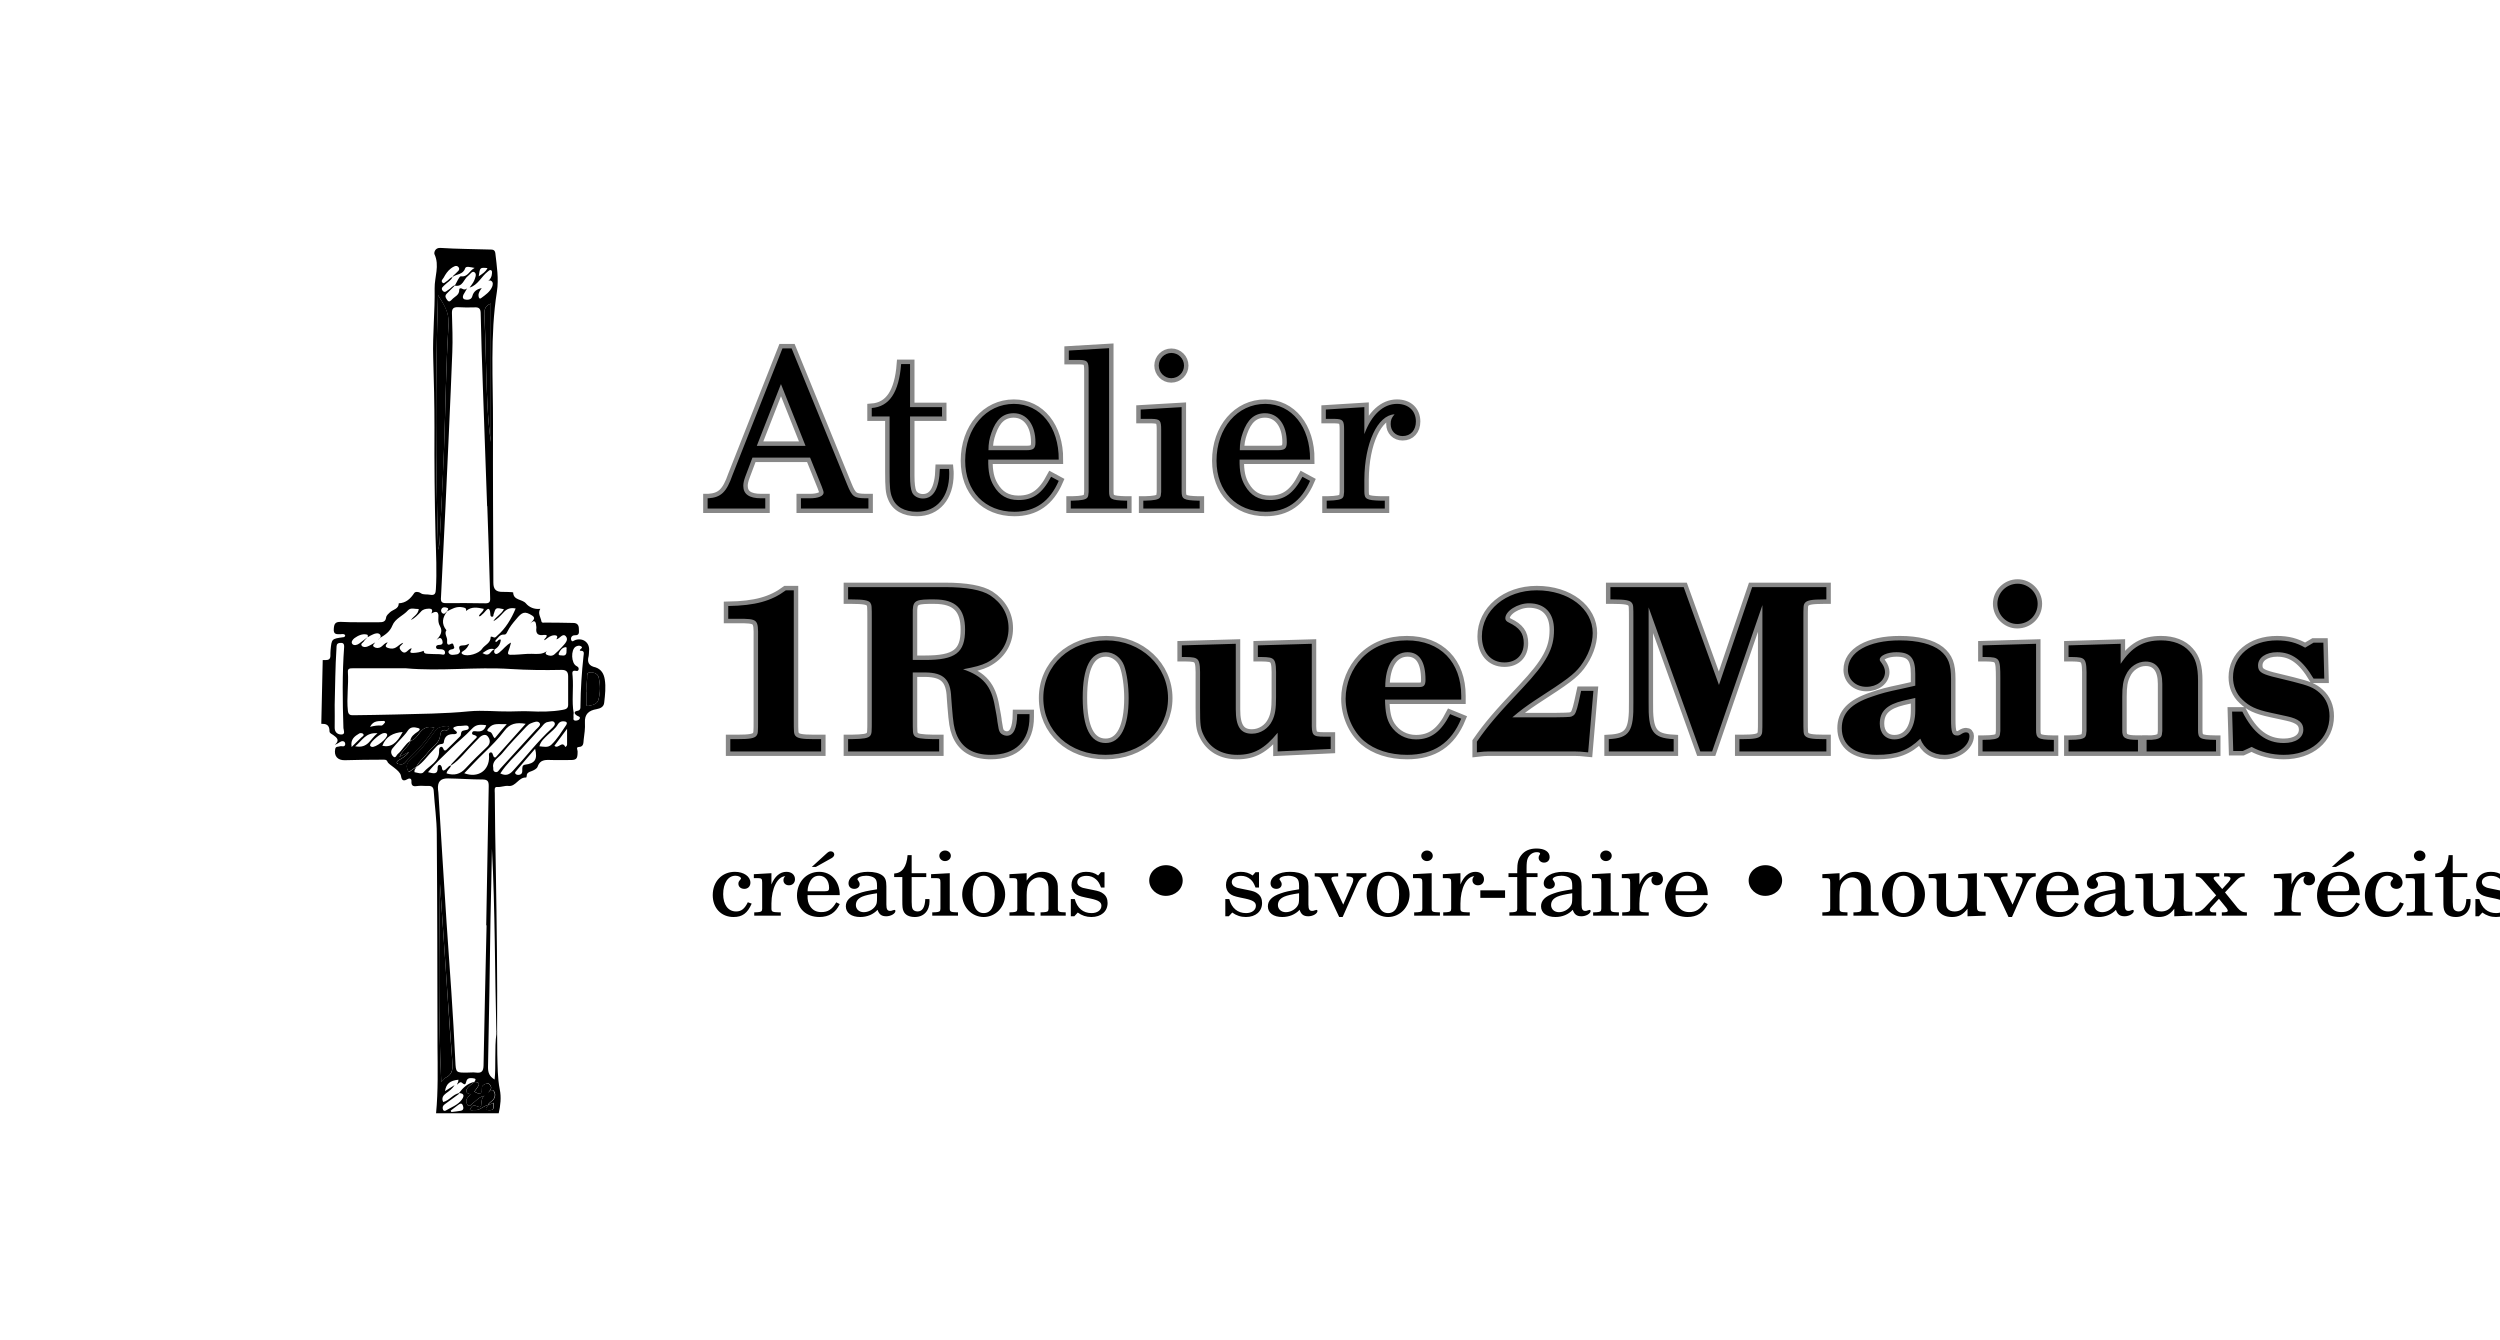
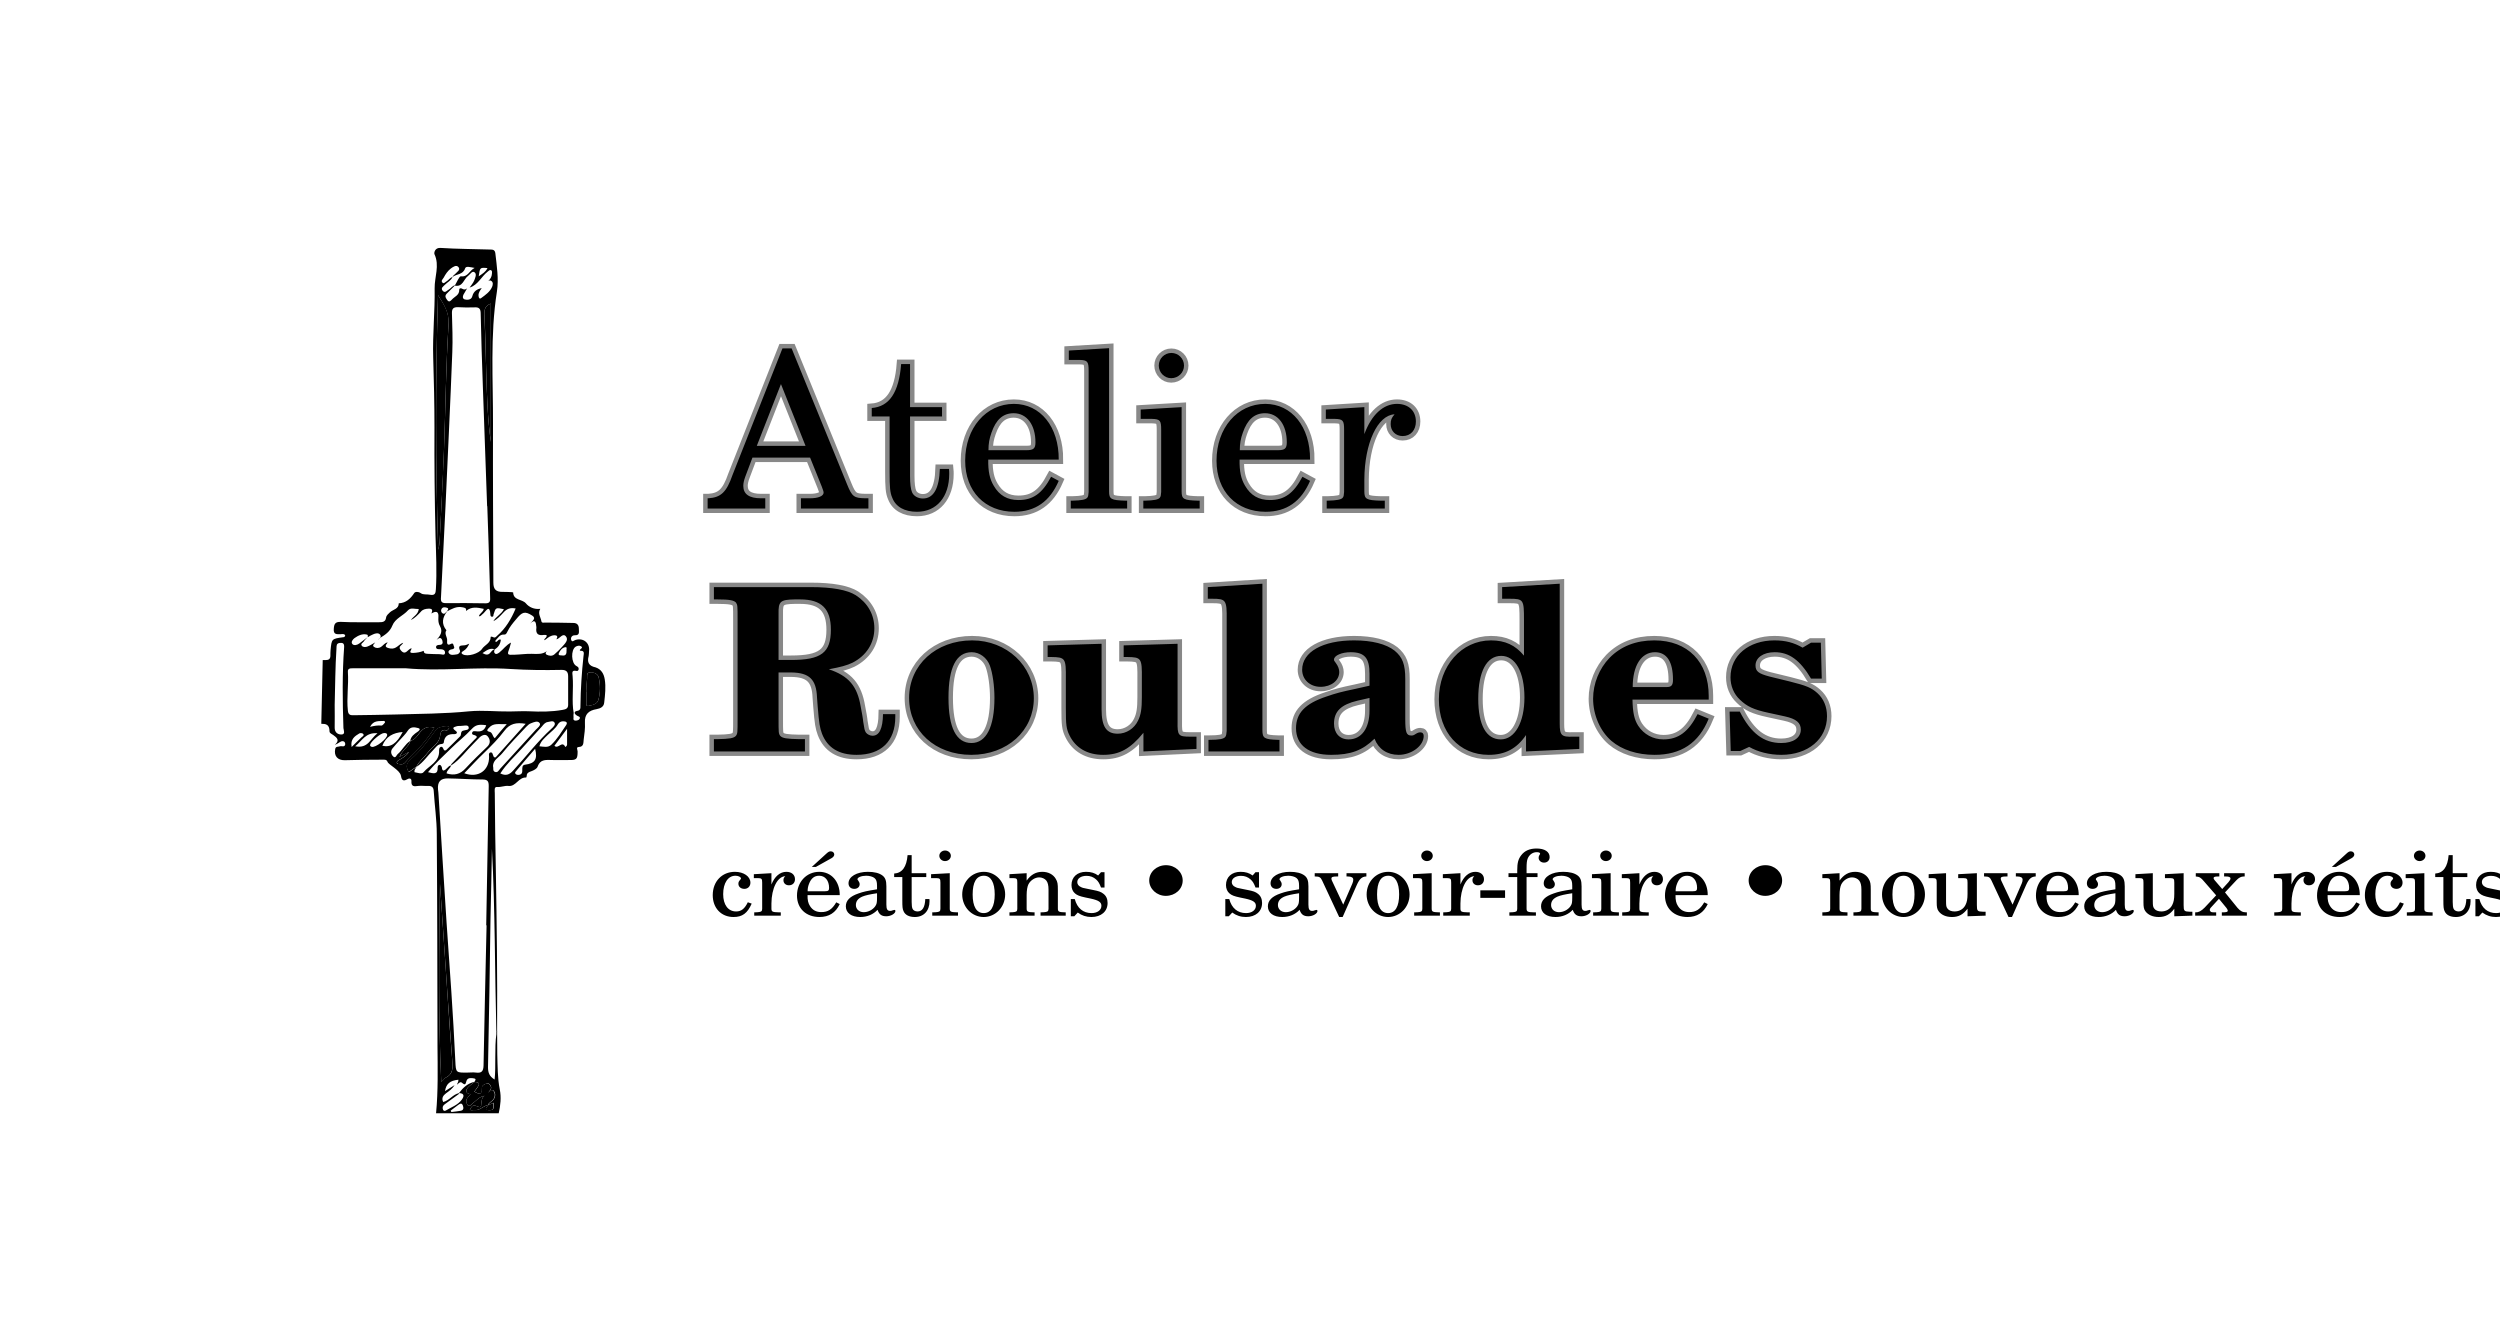
<svg xmlns="http://www.w3.org/2000/svg" version="1.1" x="0px" y="0px" viewBox="0 0 1400.6 750.6" style="enable-background:new 0 0 1400.6 750.6;" xml:space="preserve">
  <style type="text/css">
  .stroke{stroke:#888;stroke-width:5px;stroke-linecap: butt; stroke-linejoin: miter;paint-order:stroke;}
	.st0{fill:none;}
	.st1{font-family:'vision','Century','Arial','Verdana','Verdana';}
	.st2{font-size:121.89px;}
	.st3{letter-spacing:2;}
	.st4{font-family:'vision','Century','Arial','Verdana'; font-weight: bold;}
	.st5{font-size:127.503px;}
	.st6{font-size:51.024px;}
	.st7{letter-spacing:-0.9;}
	.st8{fill:none;stroke:#000000;stroke-width:0.283;stroke-linecap:round;stroke-miterlimit:2;}
</style>
  <g id="Calque_1">
    <rect x="397.4" y="199.6" class="st0" width="837.9" height="292.7" />
    <text transform="matrix(1 0 0 1 397.4117 284.8912)">
      <tspan x="0" y="0" class="st1 st2 st3 stroke">Atelier </tspan>
-       <tspan x="0" y="136.1" class="st4 st5 st3 stroke">1Roue2Mains</tspan>
+       <tspan x="0" y="136.1" class="st4 st5 st3 stroke">Roulades</tspan>
    </text>
    <rect x="397.4" y="477.3" class="st0" width="1024.6" height="80" />
    <text transform="matrix(1.0912 0 0 1 397.4114 512.9784)" class="st1 st6 st7">créations • savoir-faire • nouveaux récits</text>
  </g>
  <g id="Mode_Isolation">
    <g id="XMLID_51_">
      <g>
        <path d="M277.2,363.8c-0.4,0.8-0.6,1.7,0.1,2.3c0.8,0.7,1.6,0,2.4-0.5c2.3-1.8,3.9-4.3,6.6-5.6c-0.3,1-0.5,2-0.8,2.9     c-1.5,4-1.5,4.1,2.9,3.9c3.2-0.1,6.6-0.6,9.6-0.5c3.2,0.1,5.9,0.4,8.5-1.6c-0.7,0.6-1.3,1.5-0.2,2.1c1.4,0.7,3,0.9,4.3-0.2     c1.5-1.3,3-2.7,4.3-4.2c1.5-1.7,3.8-3.8,2.2-5.8c-1.7-2.2-3.4,1-5.1,1.5c-0.1,0-0.2,0-0.3,0.1c0.8-1.4,0.8-2.3-1.2-2.3     c-1.9,0.1-3.3,1.1-4.7,2.3c-0.2,0.2-0.6,0.3-0.9,0.5c0-1.2,1.7-1.4,1.3-2.9c-0.4,0-0.9-0.2-1.4-0.1c-3.1,0.5-4.8-0.4-4.3-4     c0-0.3,0-0.7-0.1-1.1c-0.2-3-1.3-3.3-3.4-1.2c1-1.4,3.7-2.9,1.2-4.5c-4.2-2.7-5.7-2.1-9.1,2.1c-1.8,2.1-3.6,4.3-4.8,6.8     c-0.4,0.8-0.8,1.8-1.8,1.7c-2.6-0.2-3.4,1.9-4.8,3.2c-0.2,0.1-0.1,0.6-0.1,0.9c1.3,0.2,1.4-1.8,3-1.2     C280.3,360.9,279.2,362.6,277.2,363.8z M277.2,363.8c-2.8-1-4.6,0.6-6.9,2.1c1.8,1,3.1,1.2,4.2,0     C275.3,365.1,275.9,363.9,277.2,363.8z M265.8,606.2c-1.2,1-2.6,1.9-3.6,3c-1.7,1.9-1.1,3.4,1.4,3.8c-0.7,0.9-1.6,1.7-2.1,2.7     c-0.6,1.2-0.1,2.7,0.6,3.5c0.9,1,1.8-0.3,2.5-0.9c2.2-1.6,3.9-3.9,6.8-4.4c-1.6,1.2-1.6,3-1.8,4.8c0,0.8-0.1,2-1.5,1.4     c-3-1.2-3-1.2-4.9,1.4c0.7,0.9,1.6,0.3,2.5,0.4c3.1,0.4,4.9-2.2,7.6-2.8c0,0,0,0,0,0.1c0,0,0,0,0.1,0c0,0.9-1.6,1.3-0.9,2.1     c0.7,1,2.3,0.8,3.2,0.4c1.4-0.7,0.9-2.3,0.9-3.9c-1.2,0.5-2.2,1-3.1,1.4c0,0,0,0,0-0.1h0c0.6-1.4,2.1-2,3-3.1     c1.2-1.6,1.2-3.6,0.1-4.9c-1-1.2-2.1,0.5-3,1.1c0.8-1.2,2.2-2.2,1.3-3.9c-0.4-0.8-1.1-1.6-2.1-1.3c-1.4,0.4-2.9,1.1-2.8,2.7     c0.1,4.4-2,3-4.2,1.9c0.6-0.8,1.1-1.6,1.7-2.4C269.1,607,268.2,606.1,265.8,606.2z M254.9,159.8c1.1-1.8,2.4-5.1,3.3-5     c4,0.5,4.6-3.1,7.7-4.7c-2.4-0.4-4.8-1.2-5.3,0.2c-1.2,3.7-4.9,3.1-7.1,4.9h0c0.2-0.8,1.1-1.2,1.6-1.8c0.9-1.1,3-2.1,1.8-3.7     c-1.2-1.5-2.9-0.3-4.3,0.7c-1.8,1.4-3,3.2-4,5.1c-0.5,0.9-1.6,1.7-0.9,2.6c0.8,1.3,1.7-0.1,2.5-0.5c1.1-0.6,1.8-2,3.3-2.4     c0,0,0,0,0,0.1h0c-0.9,1.9-2.8,2.8-4.2,4.2c-0.9,1-2.6,1.8-1.3,3.4c1.4,1.6,2.5-0.3,3.6-0.8C252.7,161.4,253.5,160.1,254.9,159.8     z M265.8,606.1L265.8,606.1c0.4-0.7,1.2-1.6-0.1-1.9c-1.5-0.3-3.6-0.6-4.3,1.2c-0.6,1.5-0.4,3.1-2.6,1.2c-1-0.9-2,0.5-2.8,1.1     c0.2-0.9,1-1.7,0.8-2.8c-4.7,0.5-6.8,2.2-7.5,6.4c1.9-1.2,3.6-2.3,5.4-3.4c-1.2,2-3,3.3-4.8,4.6c-1.6,1.2-2.7,2.7-1.6,4.9     c3.5-0.9,5.4-4.3,8.9-5l0,0c0,0,0,0,0.1,0c-0.1,0.6-0.7,0.8-1.2,1.2c-2.3,1.7-4.7,3.4-7,5.1c-1,0.7-1.4,1.8-0.9,3     c0.3,0.7,0.9,0.8,1.5,0.5c3.1-1.9,6.8-3.1,9-6.1c1.2-1.6,1.8-3.6-1.5-3.7c0,0,0,0,0-0.1h0C259.4,609.4,262,606.9,265.8,606.1z      M254.8,160c-1.5,1.5-3.1,3.1-4.6,4.6c-1.3,1.4-0.3,2.6,0.5,3.7c1,1.2,1.8,0.2,2.5-0.5c1.5-1.7,4.2-2.4,4.1-5.5     c0-0.9,0.9-1,1.7-0.5c1,0.6,1.9,0.5,2.7-0.3c-0.4,0.8-0.8,1.5-1.3,2.3c-0.9,1.3-1.8,3.2-0.2,3.9c0.9,0.3,3.8,0.7,4.4-1.7     c0.7-2.9,2.8-4.1,5.3-4.6c-0.9,1.3-2,2.6-1.8,4.4c0.1,1,0.5,2,1.6,1.1c2.3-1.7,4.8-3.4,6-6.2c0.4-1,0.7-2.4-0.3-3.2     c-0.7-0.6-1.3-0.4-1.9,0c1.2-1.1,2-2.4,2.1-4.1c0-0.7,0.3-1.6-0.5-2c-0.8-0.4-1.3,0.4-1.9,0.8c-3.6,2.8-5.4,7.5-10.1,8.9     c0.8-1.2,1.9-2.4,2.5-3.8c0.6-1.5,1.7-3.8,0.2-4.8c-1.3-0.9-2.4,1.2-3.6,2.1C259.8,156.3,259.3,161,254.8,160z M229.9,415     c-0.9,3.4-4.5,5.1-6.1,9c2.1-1.1,3.7-1.9,5.2-2.7c-1.5,2.3-3.6,3.4-5.7,4.6c-0.5,0.3-1.1,0.7-1,1.5c0.2,0.8,1,0.5,1.6,0.7     c2.4,0.6,3.4-1.4,4.6-2.7c5.5-5.3,10.7-11,14.8-17.7c-4.1-1.3-6.6,0.6-8.7,3.4C233.4,412.8,232.2,414.5,229.9,415z M229.8,415.1     c0.4-2.5,2.2-3.8,4.1-5.1c0.6-0.4,2.2-1.6,0.4-2.1c-1.9-0.5-4.2-1-5.8,1.4c-1.2,1.9-2.9,3.5-4.4,5.2c-1.4,1.6-3,3.2-4.3,4.9     c-1.2,1.6-0.6,3.5,0.6,4.5c1.3,1.1,1.7-0.9,2.5-1.5C225.5,420.2,226.9,416.9,229.8,415.1z M338.8,380.6c0.7,4.3,0.2,8.6-0.3,13     c-0.2,2.4-2.1,3.3-4.3,3.7c-4.2,0.7-6.8,2.7-6.5,7.6c0.2,3.2-0.3,6.4-0.7,9.5c-0.2,1.8,0.1,4-2.8,4.1c-1.6,0.1-0.6,1.6-0.6,2.5     c0,4.4-0.6,4.9-5.1,4.8c-2.9,0-5.9,0.1-8.8,0c-3.4,0-6.9-0.8-8.5,3.7c-0.4,1.2-2.2,2.1-3.6,2.6c-1.2,0.4-2.5,0.9-2.5,2.5     c0,0.3-0.2,1-0.3,1c-4.3-0.3-5.8,5.3-10,4.7c-2.2-0.2-4.1,0.8-6.3,0.6c-1.8-0.2-1.3,2.1-1.3,3.4c0.1,14.6,0.3,29.3,0.6,43.9     c0.5,29.7,0.9,59.3,0.7,89c-0.1,0.6-0.3,1.3-0.4,2c-0.9-34.6-0.7-69.2-2.5-103.7c-0.2,13.1-0.5,26.1-0.8,39.2     c-0.4,27.8-0.8,55.5-1.4,83.2c0,3,0.7,5.1,3.7,6.9c0.8-6.8-0.1-18.2,1-25.5c0.3-0.7,0.4-1.4,0.4-2.1c0,2.5,0.1,11,0.1,13.5     c0.2,6.6,0.1,13.2,1.4,19.7c0.9,4.3,0.4,8.9-0.6,13.3l-35.1,0c1.2-12.6,0.9-25.2,0.8-37.7c-0.1-39.6-0.1-79.2-0.4-118.7     c0-8-1.2-16-1.7-24c-0.1-2.3-1.1-3.1-3.3-3c-1.8,0.1-3.6-0.2-5.3,0c-2.3,0.3-4.1,0.6-3.9-2.7c0.1-1.8-1.5-1.6-2.4-1     c-2.7,1.6-3.2-0.3-3.5-2.1c-0.7-3.2-6.9-6-7.5-7.7c-0.5-1.4-1.8-1.2-2.9-1.2c-7,0-14,0.1-21,0.3c-4.1,0.1-6.2-2.4-5.4-6.3     c0.3-1.6,1.7-1.1,2.7-1.5c1-0.3,2.5,0.7,2.9-1c0.1-0.5-0.2-1.4-0.6-1.6c-1.2-0.7-2.1,0.1-3.1,0.7c-0.5,0.3-1.1,0.7-2.1,1.1     c3-2.7,1-4.1-0.9-5.5c-0.8-0.6-2.1-1-2.1-2.1c0-3.9-2.1-4.2-4.6-4.2l0.8-35.7c0.5,0,1.1,0,1.7,0c1.8,0,2.6-0.7,2.6-2.5     c0-1,0-2,0.1-3.1c0.6-6.3,0.6-6.3,7-7.2c0.5,0,1-0.1,1.2-1c-0.4-1-1.5-0.8-2.5-0.7c-2.1,0-4.2,0.4-3.9-3c0.2-2.7,0.7-4,4-3.9     c7.1,0.4,14.2,0.1,21.4,0.2c2,0,3.6-0.2,3.9-2.6c0.2-1.3,1.3-2.1,2.2-3c1.8-1.6,4.9-1.8,4.9-5c4.1-0.2,6.6-2.6,8.7-5.8     c0.6-0.8,2.3-0.8,3.6,0.1c1.5,1.1,3.5,0.5,5.2,0.9c2.7,0.5,3.2-0.7,3.3-3.1c0.6-9.9,0.1-19.8-0.2-29.7     c-0.5-20.4-0.7-40.7-0.6-61.1c0-13-0.3-25.9-0.7-38.9c-0.4-13,1-25.9,0.8-38.9c-0.1-6.3,2.9-12.7-0.1-19.1     c-0.3-0.6,0.1-3.8,3.5-3.5c9.1,0.6,18.3,0.6,27.5,0.9c1.5,0,2.8,0,3.1,2c0.8,7.1,2,14.4,0.9,21.5c-3.9,24.7-2.1,49.7-2.2,74.5     c-0.1,29.5,0.1,59.1,0.2,88.6c0,3.9,1.6,5.2,5.1,5.2c1.4,0,2.8,0,4.2,0.1c0.6,0,1.8,0.1,1.8,0.2c0.1,4.5,5,3.7,7.1,6.1     c1.8,2.2,4.7,3.5,8.1,3.1c-1.6,2.5,0.2,4.6,0.6,6.9c0.2,1.3,1.6,0.7,2.6,0.8c5.1,0,10.1,0.1,15.2,0.2c2.2,0,3.2,1.1,3.2,3.3     c0,1.8,0.6,3.7-2.3,3.6c-1.6,0-2.4,1.3-2,2.6c0.5,1.6,1.6,0.2,2.5,0c4.4-1.3,8.1,1.8,7.5,6.3c-0.1,0.9,0,1.8-0.2,2.7     c-1,3.6,0.1,5.6,3.9,6.4C336.9,375,338.3,377.5,338.8,380.6z M335.2,392.2c1.2-4.2,1.2-8.5,0.2-12.7c-0.5-2.2-2.9-2.9-4.9-2.8     c-2.3,0.2-1.4,2.4-1.6,3.7c-0.3,2.4-0.3,4.8-0.5,7.2c0,0,0,0,0.1,0c0,2,0,4.1,0,6.1c0,0.8-0.2,2.1,1.1,1.8     C331.8,395,334.5,394.6,335.2,392.2z M326.9,367.6c0.1-1.2,0.8-3.1-1.6-3c-0.5,0-0.6-0.4-0.3-0.7c0.6-0.6,1.8-1.1,0.4-1.9     c-0.9-0.5-2-0.2-2.9,0.3c-2.8,1.8-2.5,9.3,0.4,10.8c0.7,0.4,1.4,0.8,1.3,1.7c0,0.6-0.5,1.3-1.2,1.1c-3-0.7-2.3,1.3-2.2,2.9     c0.6,7.1-0.6,14.2,0.6,20.6c-0.1,1.1-0.2,1.5-0.1,1.9c0.2,0.8-0.6,2.2,0.9,2.4c0.8,0.1,2-0.2,2.4-0.8c0.9-1.4-0.6-1.5-1.4-2     c-1.3-0.8-2-2.2,0-2.6c2.1-0.3,2-1.5,2-2.9C325.3,386.1,325.9,376.8,326.9,367.6z M318.3,394.9c0-5.3,0-10.7,0-16     c0-2.7-1.2-3.7-4-3.6c-9.4,0.2-18.7,0.1-28.2-0.5c-19.5-1.3-39.1,1.4-58.7-0.4c-9.8,0-19.6,0-29.4,0c-1.7,0-3.3-0.1-3.1,2.1     c0.5,7.3-0.8,14.5,0,21.7c0.2,2.1,1.3,2.6,3,2.5c7.8-0.1,15.5-0.2,23.2-0.4c13.9-0.4,27.9-0.4,41.8-1.8     c7.6-0.7,15.2,0.2,22.7,0.1c3.7,0,7.3-0.3,11-0.1c6.2,0.3,12.5,0.3,18.6-0.8C316.9,397.4,318.3,397,318.3,394.9z M317.7,417.2     c0-2.7,0-5.4,0-8.9c-2.6,3.5-4.8,6.4-7.1,9.5c2.1,2.2,4.3-3.2,6.1,0.7C316.8,418.5,317.7,417.9,317.7,417.2z M317.2,406.2     c0.9-1.5,0-2-1.4-2.1c-1.4-0.1-2.5,0.5-3.2,1.6c-1.4,2.5-3.7,4.1-5.7,6c-1.8,1.8-4,3.5-4.7,6.4c2.4,0.2,4.7,0.9,6.6-0.8     C312.2,414.1,314.6,410,317.2,406.2z M314.8,367.2c2.1,0.4,2.7-0.8,2.6-2.8c-0.2-0.5,0.6-2.1-0.8-1.8c-1.7,0.3-2.8,1.8-3.5,3.3     C312.5,367.4,314.1,367.1,314.8,367.2z M309.1,408.1c0.9-0.8,2.2-2.1,1.6-3.2c-0.7-1.4-2.5-0.6-3.8-0.4c-1.5,0.2-2.4,1.4-3.3,2.5     c-3.7,4.2-7.6,8.2-11.3,12.4c-4.1,4.5-8.6,8.6-12,13.9c3,1.5,5,0.8,7.1-1.5C294.8,423.8,301.2,415.3,309.1,408.1z M300.2,408.8     c1-1,2.9-2.4,2.2-3.6c-1.1-1.7-3.3-0.6-4.9,0c-1,0.3-1.9,1.2-2.7,2c-4.6,4.9-9.3,9.7-13.5,14.9c-1.8,2.2-5,3.7-5.1,7     c0.4,1.3-0.3,2.7,1,3.3c1.6,0.7,2.2-0.8,3-1.7C286.9,423.4,293.6,416.1,300.2,408.8z M294.2,428.4c5.4-0.7,7.1-2.9,5.6-8.9     c-3.8,4.4-7.2,8.3-10.5,12.3c-0.3,0.4-1,0.9-0.6,1.6c0.4,0.6,1.2,0.8,2,0.7c1.6-0.2,2-1.2,1.9-2.7     C292.6,430.1,292.5,428.6,294.2,428.4z M294.5,405.5c-5.3-0.9-8.9-0.1-11.9,3.9c-3.3,4.4-7.3,8.4-11.3,12.3     c-3.9,3.7-7.4,7.6-11.2,11.5c7.7,2.9,14-1.5,13.9-9.2c0-0.8-0.4-2,0.6-2.4c1.4-0.4,1.4,1.1,1.8,1.9c0.2,0.4,0.2,1,1.3,0.8     C283,418.3,288.6,412.1,294.5,405.5z M288.9,340.9c-3-0.6-5,0.2-6.8,2.2c-1.7,1.8-3.4,3.8-5.7,4.9c1.5-2.6,4.5-3.9,5.9-6.7     c-4.6-1-4.6-1-5.8,3c-0.1,0.5,0,1.1-0.6,1.2c-0.6,0.1-1-0.2-1.1-0.7c-0.4-7.2-2.8-1.8-4.5-0.7c-0.6,0.4-1,1.4-2,1.1     c0.5-1.7,2.5-2.3,2.7-4.1c-3.6-0.8-6.9-1.4-9.9,1.2c0.3-1.9-0.9-1.8-2.2-2.1c-3.2-0.6-5.7,0.9-8.4,2.3c0,0,0,0,0-0.1     c0.3-0.7,1.2-1.5-0.1-1.9c-0.9-0.3-2.3-0.6-3,0.6c-0.5,0.8-0.3,1.9,0.4,2.4c1.3,1,1.9-0.5,2.7-1.1c0,0,0,0,0,0.1s0,0,0,0     c-2.6,3.4-3.4,6.9-0.4,10.6c-1.4,2,0.6,3.8,0.4,5.8c-0.1,1.4-0.1,3.1,2.2,1.8c1.4-0.7,1.3,0.9,1.6,1.4c0.6,1.1-0.3,1.6-1.3,1.7     c-1.4,0.2-2.3,1.3-1.4,2.3c1,1.2,2.8,0.7,4.3,0.5c1.2-0.1,2.1-1.4,1.8-2.1c-1.5-3.4,1-2.7,2.7-3c0.9-0.1,1.7-0.6,2.5-0.9     c-0.7,1.6-1.6,3.1-3.3,4.1c-0.7,0.4-1.7,1.1-0.3,1.9c2.7,1.5,9.1-0.5,10.7-3c1.5-2.3,4.9-3.2,4.9-6.7c0-0.4,0.9-0.2,1.3,0     c1.1,0.7,1.7-0.1,2.3-0.7C283.3,352.1,286.4,346.8,288.9,340.9z M283.9,405.7c-4.1,0.2-7.4-0.9-9.9,2c-0.6,0.6-1.9,1.8,0,2.2     c2.1,0.4,1.7,2.5,3.2,3.7C279.2,411.1,281.2,408.8,283.9,405.7z M275,247.6l0-77.5c-3.1,1.1-3.7,3.1-3.6,6     c0.4,10.5,0.7,21.1,1,31.6C272.8,221.1,273.1,234.4,275,247.6z M272,338c2,0,2.7-0.7,2.6-2.7c-0.1-2.7-0.1-5.5-0.2-8.3     c-0.4-14.5-0.9-29-1.4-43.4c0,0,0,0-0.1,0c-0.8-22.5-1.6-45-2.4-67.5c-0.5-13.5-0.9-26.9-1.2-40.4c0-2.6-0.8-3.7-3.5-3.5     c-3,0.1-6.1,0.1-9.1-0.1c-2.7-0.1-3.6,0.8-3.5,3.5c0.2,7.3,0.5,14.5,0.2,21.7c-1.1,28.7-2.5,57.4-3.8,86.2     c-0.8,16.8-1.7,33.6-2.5,50.3c-0.1,2.1-0.6,4.2,2.7,4.1C257.2,337.8,264.6,337.9,272,338z M273.8,440.4c0-2.6-0.5-3.6-3.3-3.7     c-6.5,0-13-0.5-19.5-0.6c-4.3-0.1-6,2-5.6,6.3c0.1,1,0.3,2,0.3,3.1c1.5,23.9,2.9,47.7,4.5,71.6c1.8,25.8,3.7,51.6,4.9,77.4     c0.3,6.5,0.3,6.5,6.9,6.4c1.5,0,3.1-0.2,4.6,0c3.1,0.4,4.2-0.6,4.3-3.9c0.5-26.2,1.1-52.4,1.7-78.6c-0.1,0-0.1,0-0.2,0     C272.9,492.3,273.3,466.3,273.8,440.4z M273,418.3c2.1-2,1.5-4.3,0.2-5.8c-1.2-1.5-3.3-0.6-4.6,0.7c-1.1,1.1-2.1,2.2-3.2,3.3     c-4.2,4.1-7.6,9-12.6,12.3v0c0,0-0.1,0-0.1,0c0-0.7,0.4-1,0.9-1.5c4.1-4.3,8.2-8.6,12.3-13c0.5-0.6,2.4-1.5,0.1-2.4     c-0.7-0.2-1.7-0.3-1.5-1.3c0.2-1.2,1.4-1,2.2-0.9c2.9,0.4,4.8-0.5,5.7-3.4c-4.2-0.6-6-0.2-8.2,2.2c-3.6,3.9-7.8,7.1-11.5,10.8     c-4.3,4.3-8.9,8.3-12.9,13.3c3.1,0.8,5.6,1.5,5.4-2.7c0-0.6,0.3-1.3,1-1.4c0.7,0,1,0.6,1.3,1.2c0.2,0.7,0,1.6,0.9,2     c1.8-0.3,2.4-2.5,4.2-2.9c0,0,0,0,0,0.1c0,0,0.1,0,0.1-0.1c-0.3,1.7-2.4,2.6-2.5,4.5c4.2,1.3,7.6,0.5,10.6-2.8     C264.8,426.2,268.9,422.2,273,418.3z M273.1,150.2c-4.2-0.4-4.2-0.4-4.9,4.6C270.4,153.3,272.1,152.3,273.1,150.2z M259.3,409.4     c1.3-0.5,3.9-0.2,3.2-2.2c-0.4-1.3-3-0.5-4.5-0.5c-0.6,0-1.3,0-1.9,0.1c-1.2,0.5-3.6,0.6-0.9,2.6c1.6,1.1,0.4,1.9-0.6,1.9     c-3.6-0.2-5.6,1.1-6,4.8c0,0.3-0.7,0.7-1.1,0.7c-2.4,0.1-3.4,2-4.8,3.4c-3.1,3.1-5.5,6.9-9.3,9.4c0,0,0,0,0-0.1c0,0,0,0-0.1,0.1     c1.6-3.2,4.5-5.3,6.6-8.2c2.1-2.8,5.7-4.7,6.5-8.2c0.6-2.5,0.1-4.8,3.9-4c0.3,0.1,0.9-0.7,1.3-1.2c0.1-0.1-0.1-0.7-0.3-0.9     c-0.8-0.8-6,0.4-6.7,1.5c-4.4,5.9-8.7,11.9-14.2,16.7c-2.8,2.4-3.2,4.3-1.3,7.3c1.5-1.1,2.9-2,4.3-3c0,0,0,0,0,0h0     c-0.6,0.9-1.4,1.7-1.2,3c1.7,0.3,4.1,1.3,5.1,0c3.2-3.8,9-5.7,8.7-12.1c0-0.7,0.1-1.7,0.8-2c0.9-0.4,1.4,0.4,1.6,1.1     c0.4,0.9,0.9,1.2,1.7,0.5c2.5-2.5,5.1-4.9,7.6-7.5C258.7,411.7,257.8,410,259.3,409.4z M258.1,622.3c1.7-0.3,1.7-1.6,1.2-3     c-0.7-1.7-1.7-0.9-2.7-0.2c-1.3,1-2.7,2.1-4.1,3.1c0.1,0.3,0.2,0.6,0.4,0.8C254.7,622.8,256.4,622.6,258.1,622.3z M249.6,603.8     c4.3-2,4.1-5.5,3.8-9.3c-0.9-11.9-1.7-23.9-2.6-35.8c-1.4-21.2-2.9-42.4-4.3-63.5c-0.4,36.8-1,73.6,0.7,110.8     C248.4,605.4,248.8,604.1,249.6,603.8z M251.3,181.8c0.4-6.8-2.7-11.3-5.9-16.4c-1.5,47.5-1.4,95,0.1,142.6     c0.4-1.5,0.7-3,0.8-4.4c0.8-16.8,1.7-33.6,2.4-50.4C249.6,229.4,249.8,205.6,251.3,181.8z M249.3,365.9c0.2-1.7-1.2-2.2-2.8-2.2     c-0.9,0-2,0.1-2.2-1c-0.1-1.1,0.9-1.4,1.8-1.4c1.8,0,2.2-1,1.7-2.5c-0.8-2.2-2-1.3-3.2-0.3c1.9-2.2,3.7-4.5,1.9-7.7     c-0.9-1.5-1-3.1-0.9-4.9c0.3-3.2-1.1-3.9-3.9-2.2c0.6-1.6,0.9-2.8-1.7-2.7c-1.7,0.1-3.2,0.4-4.3,1.8c-1.6,1.7-3.3,3.5-5.5,4.6     c1.3-2.1,4.1-3.1,4.4-6.2c-2.2,0.1-4.4-1-6,0.7c-2.7,3.1-7.2,4.5-8.8,8.6c-1.4,3.5-4.1,5.2-6.9,6.9c0.4-0.5,0.6-1.1,0-1.9     c-0.9-1.1-2.6-0.7-3.9-0.1c-1,0.4-2,1-3,1.6c0,0,0.1-0.1,0.1-0.1c0,0-0.1,0-0.1,0.1c0-0.5,0.4-1.3-0.5-1.5     c-2.6-0.6-4.9,0.6-6.9,2c-0.8,0.6-2.3,2.2-1.1,3.4c0.9,0.9,2.6,0.5,3.8-0.4c1.5-1.2,3.1-2.4,4.6-3.5c-0.7,0.8-1.6,1.5-2.1,2.4     c-0.5,0.7-2,1.3-1.1,2.4c0.7,0.9,2.2,0.8,3.2,0.4c1.5-0.6,2.9-1.5,4.3-2.3c-0.4,0.8-1.9,1.6-0.7,2.5c1.1,0.8,2.6,0.9,4,0     c1.2-0.8,2.1-2.3,3.7-2.5c-1.6,2-1.7,2.8,1.4,3.4c3.5,0.6,4.7-2.4,7.3-3.2c-0.5,1.4-3.3,2-1.3,4.3c2.7,3.2,3.9-1,6-1.2     c-0.1,1.1-2.1,2.7,0.9,2.6c2.1-0.1,4-0.4,5.9-1.2c0,1.7,1.3,1.6,2.4,1.7c2.2,0.1,4.3,0.2,6.5,0.2     C247.4,366.5,249.1,367.4,249.3,365.9z M214.2,417.8c4.6,1.1,8.1-1.2,11.4-7.7C220.3,410.5,216.2,412.6,214.2,417.8z      M208.2,418.4c2.1,0.7,9-4.6,8.7-6.8c-0.2-1-1-0.9-1.8-0.9c-1.8,0-7.2,4.6-7.7,6.4C207.2,417.8,207.4,418.1,208.2,418.4z      M215.6,404.9c0.3-0.4,0-1-0.6-1c-2.7,0.2-5.7-0.5-7.7,3.3c2.5-0.6,4.4-0.9,6.4-0.7C214.3,406.5,215.1,405.5,215.6,404.9z      M211.5,410.8c-6.7-0.6-8.6,4.2-12.5,7.3C206.3,419.5,207.4,413.9,211.5,410.8z M202.5,413.1c0.6-0.5,1.8-1.1,0.9-2     c-0.3-0.4-1.6-0.5-2.1-0.2c-2.5,1.5-5.1,3.2-4.3,7.6C198.7,416.7,200.6,415,202.5,413.1z M192.8,362.5c0.1-2-0.7-2.5-2.4-2.3     c-2.1,0.2-1.8,1.7-1.9,3.1c-0.7,10.5-0.7,21.1-1,31.6c0,4.2,0.1,8.4,0,12.6c-0.1,2.7,1.6,4,3.7,4c2.5,0,1.3-2.4,1.2-3.6     C191.9,392.7,191.7,377.5,192.8,362.5z" />
        <path d="M335.4,379.5c1,4.2,1,8.6-0.2,12.7c-0.7,2.4-3.4,2.9-5.6,3.3c-1.3,0.2-1.1-1-1.1-1.8c0-2,0-4.1,0-6.1c0,0,0,0-0.1,0     c0.1-2.4,0.2-4.8,0.5-7.2c0.2-1.3-0.6-3.5,1.6-3.7C332.5,376.5,334.8,377.3,335.4,379.5z" />
        <path d="M278.5,577.3c0,0.7,0,1.4-0.4,2.1c0,0,0-0.1,0-0.1C278.2,578.6,278.3,577.9,278.5,577.3z" />
        <path d="M276.4,611.1c1.1,1.3,1.1,3.4-0.1,4.9c-0.9,1.1-2.4,1.7-3,3.1c-2.7,0.5-4.5,3.2-7.6,2.8c-0.8-0.1-1.8,0.4-2.5-0.4     c1.9-2.7,1.9-2.6,4.9-1.4c1.4,0.5,1.5-0.6,1.5-1.4c0.2-1.8,0.2-3.6,1.8-4.8c-2.9,0.5-4.6,2.8-6.8,4.4c-0.7,0.5-1.6,1.9-2.5,0.9     c-0.8-0.8-1.2-2.3-0.6-3.5c0.4-1,1.4-1.8,2.1-2.7c-2.5-0.3-3.1-1.8-1.4-3.8c1-1.1,2.4-2,3.6-3c2.5,0,3.3,0.8,1.6,3     c-0.6,0.8-1.1,1.6-1.7,2.4c2.2,1.1,4.3,2.5,4.2-1.9c-0.1-1.5,1.4-2.3,2.8-2.7c0.9-0.2,1.7,0.5,2.1,1.3c0.9,1.7-0.5,2.7-1.3,3.9     C274.3,611.6,275.4,609.9,276.4,611.1z" />
        <path d="M276.4,617.9c0,1.6,0.5,3.2-0.9,3.9c-0.9,0.4-2.4,0.6-3.2-0.4c-0.6-0.8,0.9-1.2,0.9-2.1     C274.3,618.8,275.3,618.4,276.4,617.9z" />
        <path d="M275,170.1l0,77.5c-1.9-13.2-2.2-26.5-2.6-39.9c-0.3-10.5-0.5-21.1-1-31.6C271.3,173.2,271.9,171.2,275,170.1z" />
        <path d="M273.3,619.2C273.3,619.2,273.3,619.3,273.3,619.2C273.3,619.3,273.3,619.3,273.3,619.2     C273.2,619.2,273.3,619.2,273.3,619.2L273.3,619.2z" />
        <path d="M257.3,612.3C257.3,612.4,257.2,612.4,257.3,612.3c-0.1,0.1-0.1,0.1-0.1,0.1L257.3,612.3L257.3,612.3L257.3,612.3z" />
        <path d="M253.5,155.2C253.5,155.2,253.4,155.2,253.5,155.2L253.5,155.2L253.5,155.2z" />
        <path d="M253.4,594.5c0.3,3.8,0.4,7.3-3.8,9.3c-0.7,0.3-1.1,1.6-2.4,2.2c-1.7-37.1-1.2-73.9-0.7-110.8     c1.4,21.2,2.9,42.4,4.3,63.5C251.6,570.6,252.4,582.6,253.4,594.5z" />
        <path d="M252.8,428.7L252.8,428.7c0,0.1-0.1,0.1-0.1,0.1c0,0,0,0,0-0.1C252.7,428.7,252.8,428.7,252.8,428.7z" />
        <path d="M251.3,407c0.2,0.1,0.4,0.7,0.3,0.9c-0.3,0.5-0.9,1.3-1.3,1.2c-3.7-0.8-3.3,1.5-3.9,4c-0.8,3.5-4.4,5.4-6.5,8.2     c-2.1,2.8-5,5-6.6,8.2c-1.4,1-2.8,1.9-4.3,3c-1.9-3-1.5-4.9,1.3-7.3c5.5-4.8,9.8-10.8,14.2-16.7     C245.3,407.4,250.5,406.2,251.3,407z" />
        <path d="M245.4,165.4c3.3,5.1,6.4,9.6,5.9,16.4c-1.5,23.7-1.7,47.5-2.6,71.3c-0.6,16.8-1.6,33.6-2.4,50.4c-0.1,1.5-0.3,3-0.8,4.4     C244,260.4,243.9,212.9,245.4,165.4z" />
        <path d="M250.4,342.3C250.3,342.4,250.3,342.4,250.4,342.3C250.3,342.4,250.3,342.4,250.4,342.3L250.4,342.3z" />
        <path d="M234.7,411.1c2-2.8,4.5-4.7,8.7-3.4c-4.1,6.8-9.2,12.4-14.8,17.7c-1.3,1.2-2.2,3.3-4.6,2.7c-0.5-0.1-1.3,0.1-1.6-0.7     c-0.1-0.7,0.4-1.2,1-1.5c2.1-1.2,4.2-2.3,5.7-4.6c-1.5,0.8-3.1,1.6-5.2,2.7c1.5-3.9,5.1-5.6,6.1-9     C232.2,414.5,233.4,412.8,234.7,411.1z" />
        <path d="M233.4,429.4C233.4,429.4,233.4,429.4,233.4,429.4L233.4,429.4C233.4,429.4,233.4,429.4,233.4,429.4z" />
        <path d="M233.3,429.5L233.3,429.5L233.3,429.5C233.3,429.5,233.3,429.5,233.3,429.5z" />
        <path d="M212.9,357.4C212.9,357.4,212.9,357.3,212.9,357.4c-0.2,0.3-0.6,0.7-1,1.1C212.1,358.1,212.4,357.7,212.9,357.4z" />
      </g>
    </g>
  </g>
  <g id="_x3C_Calque_x3E_">
</g>
</svg>
